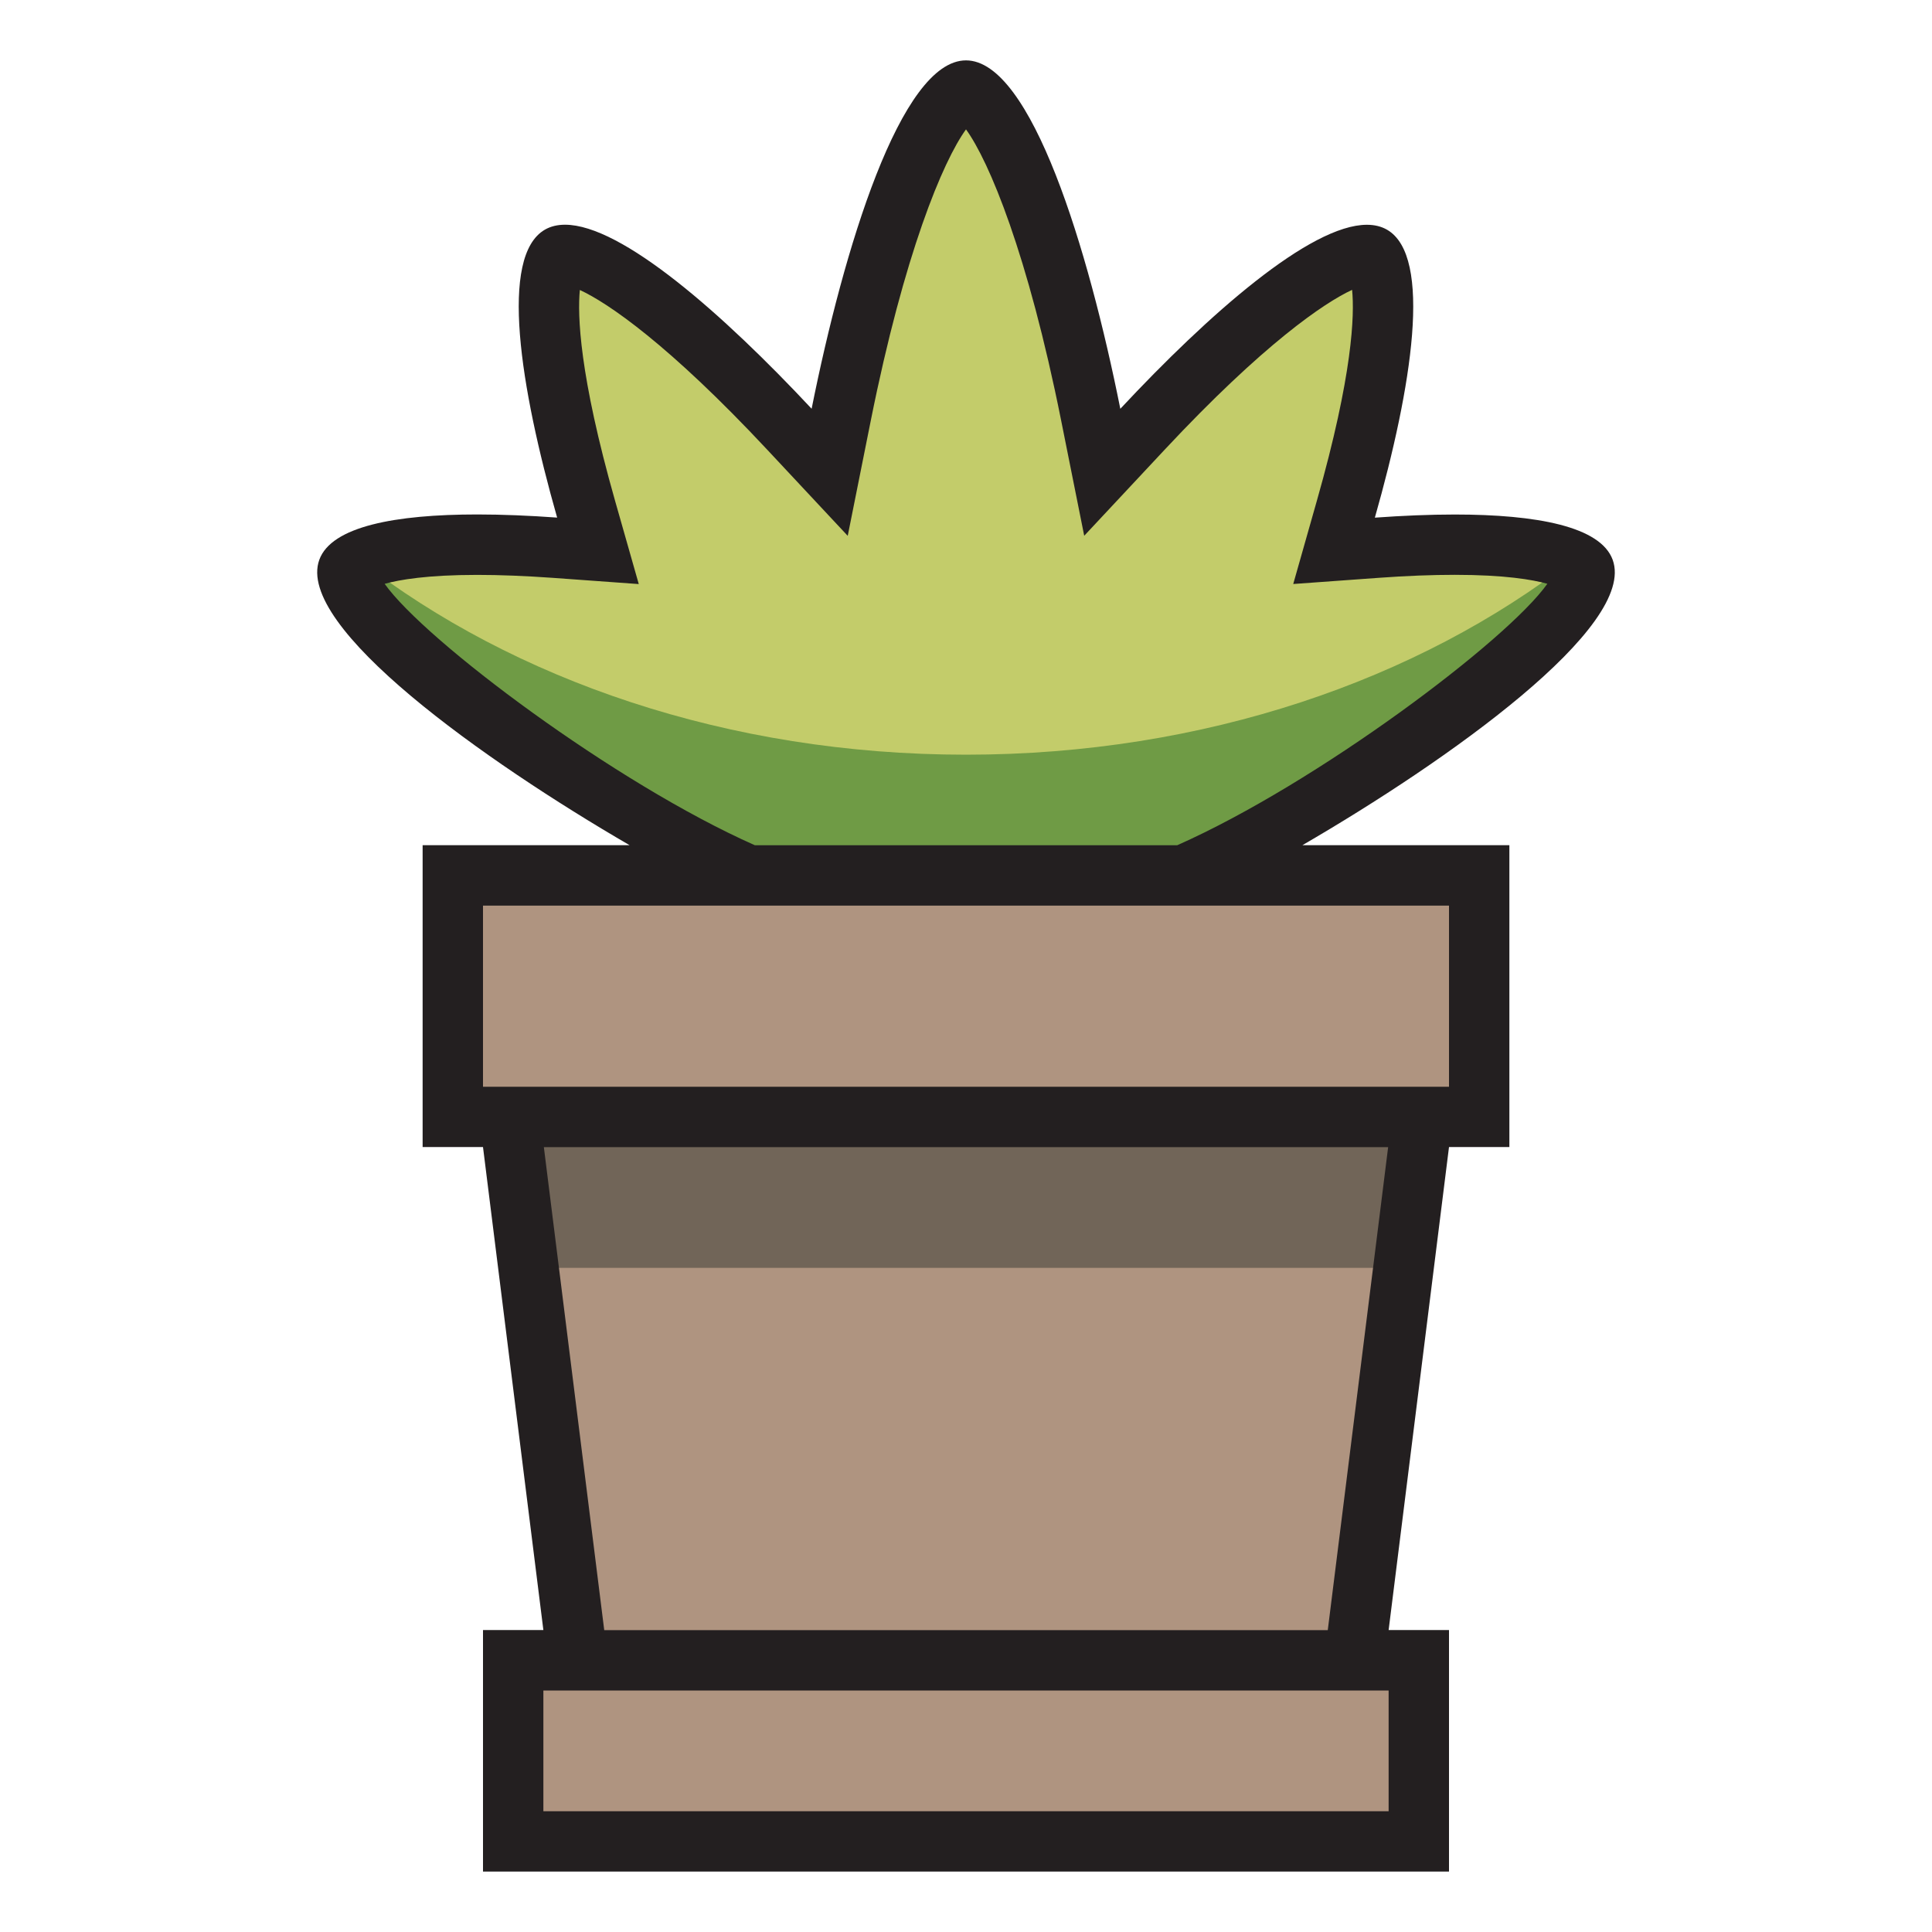
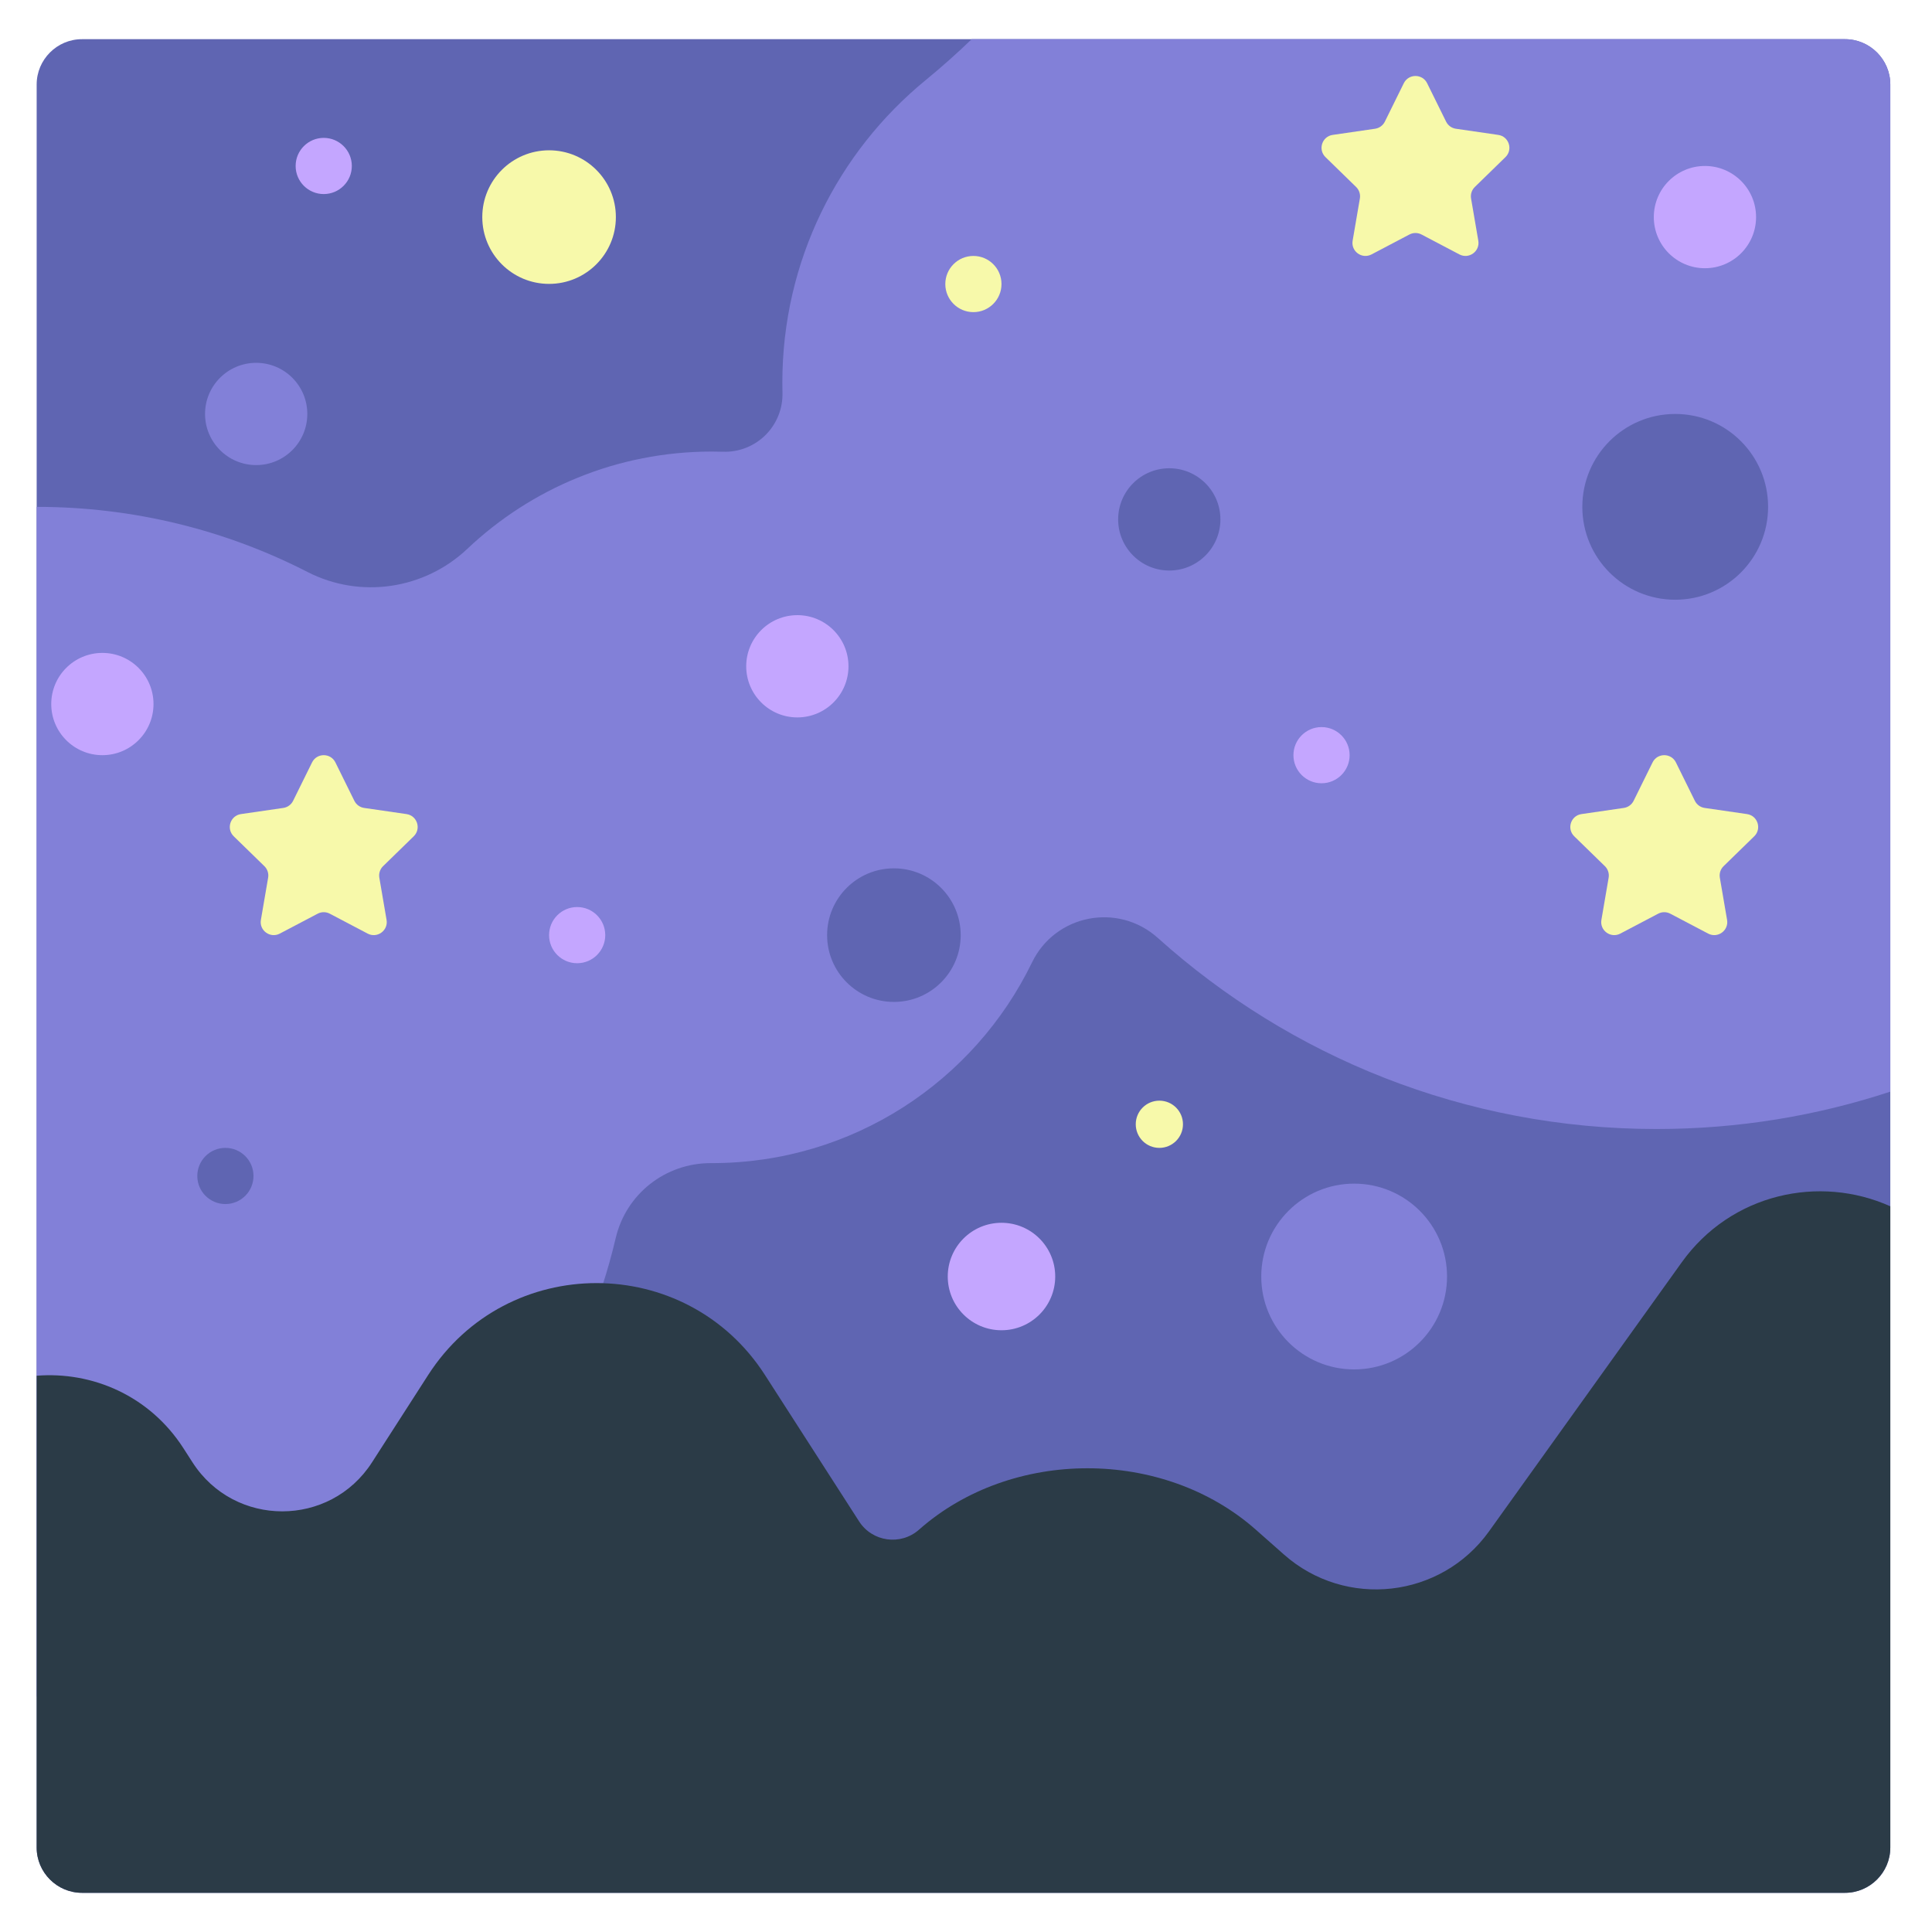
- <svg xmlns="http://www.w3.org/2000/svg" version="1.1" id="Uploaded to svgrepo.com" width="800px" height="800px" viewBox="0 0 32 32" xml:space="preserve">
-   <style type="text/css">
- 	.avocado_een{fill:#231F20;}
- 	.avocado_negen{fill:#6F9B45;}
- 	.avocado_tien{fill:#C3CC6A;}
- 	.avocado_drie{fill:#716558;}
- 	.avocado_vier{fill:#AF9480;}
- 	.st0{fill:#EAD13F;}
- 	.st1{fill:#CC4121;}
- 	.st2{fill:#FFFAEE;}
- 	.st3{fill:#E0A838;}
- 	.st4{fill:#D1712A;}
- 	.st5{fill:#A3AEB5;}
- 	.st6{fill:#788287;}
- 	.st7{fill:#248EBC;}
- 	.st8{fill:#8D3E93;}
- 	.st9{fill:#3D3935;}
- 	.st10{fill:#D36781;}
- 	.st11{fill:#E598A3;}
- 	.st12{fill:#DBD2C1;}
- 	.st13{fill:#231F20;}
- </style>
-   <g>
-     <path class="avocado_tien" d="M26.241,9.442c-0.061-0.167-0.796-0.56-3.433-0.371l-0.712,0.052l0.195-0.687   c0.887-3.12,0.602-4.102,0.433-4.2c-0.19-0.11-1.291,0.188-3.803,2.874l-0.665,0.711l-0.19-0.954C17.263,2.852,16.311,1.5,16,1.5   s-1.263,1.352-2.066,5.368l-0.19,0.954l-0.665-0.711c-2.517-2.691-3.617-2.982-3.803-2.874c-0.169,0.098-0.454,1.08,0.433,4.2   l0.195,0.687L9.191,9.072C6.557,8.883,5.82,9.275,5.759,9.442c-0.285,0.784,3.815,3.739,6.668,5.058h7.146   C22.426,13.182,26.526,10.226,26.241,9.442z" />
-     <path class="avocado_negen" d="M26.241,9.442c-0.016-0.043-0.078-0.1-0.202-0.159C23.495,11.257,19.95,12.5,16,12.5   c-3.95,0-7.495-1.243-10.039-3.217C5.837,9.342,5.775,9.4,5.759,9.442c-0.285,0.784,3.815,3.739,6.668,5.058h7.146   C22.426,13.182,26.526,10.226,26.241,9.442z" />
-     <polygon class="avocado_vier" points="23.5,27.5 22.434,27.5 23.559,18.5 24.5,18.5 24.5,14.5 7.5,14.5 7.5,18.5 8.441,18.5    9.566,27.5 8.5,27.5 8.5,30.5 23.5,30.5  " />
-     <polygon class="avocado_drie" points="23.253,21 8.762,21 8.441,18.5 23.559,18.5  " />
-     <path class="avocado_een" d="M26.711,9.272c-0.201-0.553-1.263-0.75-2.616-0.75c-0.419,0-0.865,0.019-1.323,0.052   c0.615-2.161,0.96-4.331,0.202-4.769c-0.097-0.056-0.209-0.082-0.334-0.082c-0.939,0-2.619,1.479-4.084,3.048   C18.029,4.134,17.083,1,16,1s-2.029,3.134-2.557,5.77c-1.466-1.568-3.145-3.048-4.084-3.048c-0.125,0-0.237,0.026-0.334,0.082   C8.267,4.242,8.613,6.412,9.228,8.573C8.77,8.54,8.323,8.521,7.905,8.521c-1.353,0-2.415,0.197-2.616,0.75   c-0.403,1.107,2.732,3.33,5.139,4.728H7v5h1l1,8H8v4h16v-4h-1l1-8h1v-5h-3.428C23.979,12.602,27.114,10.379,26.711,9.272z M23,30H9   v-2h14V30z M21.992,27H10.008l-1-8h13.984L21.992,27z M24,18H8v-3h16V18z M19.498,14h-6.995c-2.312-1.025-5.465-3.389-6.132-4.33   c0.243-0.068,0.706-0.148,1.534-0.148c0.377,0,0.798,0.017,1.251,0.049l1.424,0.103L10.189,8.3c-0.597-2.1-0.625-3.086-0.585-3.497   c0.462,0.213,1.471,0.898,3.108,2.65l1.329,1.422l0.382-1.909C14.976,4.205,15.617,2.67,16,2.143   c0.383,0.527,1.024,2.062,1.576,4.822l0.382,1.909l1.329-1.422c1.639-1.754,2.648-2.438,3.108-2.651   c0.041,0.41,0.013,1.396-0.585,3.498L21.42,9.673l1.424-0.103c0.454-0.033,0.875-0.049,1.251-0.049c0.828,0,1.29,0.08,1.534,0.148   C24.963,10.611,21.81,12.975,19.498,14z" />
-   </g>
+ <svg xmlns="http://www.w3.org/2000/svg" width="800px" height="800px" viewBox="0 0 512 512" aria-hidden="true" role="img" class="iconify iconify--fxemoji" preserveAspectRatio="xMidYMid meet">
+   <path fill="#5F65B2" d="M488.951 10.383H21.716c-6.6 0-12 5.4-12 12v467.234c0 6.6 5.4 12 12 12H488.95c6.6 0 12-5.4 12-12V22.383c.001-6.6-5.399-12-11.999-12z" />
+   <path fill="#8280D8" d="M488.951 10.383H257.513a202.203 202.203 0 0 1-12.238 10.88c-23.164 18.991-37.945 47.829-37.945 80.12c0 .881.011 1.759.033 2.635a15.253 15.253 0 0 1-15.767 15.697a94.765 94.765 0 0 0-2.974-.046c-25.083 0-47.876 9.796-64.766 25.771c-11.403 10.784-28.374 13.309-42.341 6.149c-21.533-11.039-45.938-17.265-71.799-17.265v315.258c74.614 0 137.11-51.844 153.452-121.474c2.752-11.727 13.182-19.897 25.228-19.868h.226c37.339 0 69.605-21.706 84.874-53.189c6.18-12.742 22.812-15.95 33.346-6.484c35.03 31.479 81.354 50.635 132.158 50.635c21.639 0 42.462-3.483 61.951-9.904V22.383c0-6.6-5.4-12-12-12z" />
+   <path fill="#5F65B2" d="M59.732 319.087a7.444 7.444 0 1 1 0-14.889a7.444 7.444 0 0 1 0 14.889zm177.162-53.566c-9.776 0-17.701-7.925-17.701-17.701s7.925-17.701 17.701-17.701s17.701 7.925 17.701 17.701s-7.925 17.701-17.701 17.701zm72.977-114.324c-7.484 0-13.55-6.067-13.55-13.55c0-7.483 6.067-13.55 13.55-13.55c7.483 0 13.55 6.067 13.55 13.55c0 7.484-6.067 13.55-13.55 13.55zm134.077 7.738c-13.595 0-24.616-11.021-24.616-24.616c0-13.595 11.021-24.616 24.616-24.616c13.595 0 24.616 11.021 24.616 24.616c-.001 13.595-11.021 24.616-24.616 24.616z" />
+   <path fill="#2B3B47" d="M21.716 501.617H488.95c6.6 0 12-5.4 12-12V319.682c-18.713-8.416-42.152-3.472-55.287 14.866l-51.058 71.277c-12.713 17.747-37.984 20.606-54.34 6.148l-7.456-6.591c-24.548-21.699-64.717-21.699-89.265 0c-4.849 4.286-12.377 3.242-15.877-2.201l-24.938-38.783c-20.888-32.486-68.377-32.486-89.265 0L98.585 387.54c-11.131 17.311-36.436 17.311-47.567 0l-2.397-3.727c-9.002-13.999-24.211-20.398-38.904-19.231v125.035c-.001 6.6 5.399 12 11.999 12z" />
+   <path fill="#8280D8" d="M81.44 109.703c0 7.483-6.067 13.55-13.55 13.55c-7.483 0-13.55-6.067-13.55-13.55c0-7.483 6.067-13.55 13.55-13.55c7.484 0 13.55 6.067 13.55 13.55zm277.423 203.974c-13.595 0-24.616 11.021-24.616 24.616s11.021 24.616 24.616 24.616c13.595 0 24.616-11.021 24.616-24.616s-11.021-24.616-24.616-24.616z" />
+   <path fill="#C4A6FF" d="M465.377 57.533c0 7.483-6.067 13.55-13.55 13.55s-13.55-6.067-13.55-13.55s6.067-13.55 13.55-13.55s13.55 6.067 13.55 13.55zM211.305 163.022c-7.483 0-13.55 6.067-13.55 13.55s6.067 13.55 13.55 13.55s13.55-6.067 13.55-13.55s-6.066-13.55-13.55-13.55zM27.131 173.028c-7.483 0-13.55 6.067-13.55 13.55s6.067 13.55 13.55 13.55s13.55-6.067 13.55-13.55s-6.067-13.55-13.55-13.55zm125.823 67.348a7.444 7.444 0 1 0 0 14.889a7.444 7.444 0 0 0 0-14.889zm197.265-47.691a7.444 7.444 0 1 0 0 14.889a7.444 7.444 0 0 0 0-14.889zM85.792 36.54a7.444 7.444 0 1 0 0 14.889a7.444 7.444 0 0 0 0-14.889zm179.612 287.512c-7.865 0-14.24 6.376-14.24 14.24s6.376 14.24 14.24 14.24s14.24-6.376 14.24-14.24s-6.375-14.24-14.24-14.24z" />
+   <path fill="#F7F9AA" d="M88.887 202.052l5.019 10.17a3.45 3.45 0 0 0 2.599 1.888l11.223 1.631c2.831.411 3.961 3.89 1.913 5.887l-8.121 7.916a3.453 3.453 0 0 0-.993 3.055l1.917 11.178c.484 2.82-2.476 4.97-5.008 3.638l-10.038-5.277a3.449 3.449 0 0 0-3.212 0l-10.038 5.277c-2.532 1.331-5.491-.819-5.008-3.638l1.917-11.178a3.45 3.45 0 0 0-.993-3.055l-8.121-7.916c-2.048-1.997-.918-5.476 1.913-5.887l11.223-1.631a3.45 3.45 0 0 0 2.599-1.888l5.019-10.17c1.266-2.565 4.924-2.565 6.19 0zm349.059 0l-5.019 10.17a3.45 3.45 0 0 1-2.599 1.888l-11.223 1.631c-2.831.411-3.961 3.89-1.913 5.887l8.121 7.916a3.453 3.453 0 0 1 .993 3.055l-1.917 11.178c-.484 2.82 2.476 4.97 5.008 3.638l10.038-5.277a3.449 3.449 0 0 1 3.212 0l10.038 5.277c2.532 1.331 5.491-.819 5.008-3.638l-1.917-11.178a3.45 3.45 0 0 1 .993-3.055l8.121-7.916c2.048-1.997.918-5.476-1.913-5.887l-11.223-1.631a3.45 3.45 0 0 1-2.599-1.888l-5.019-10.17c-1.266-2.565-4.924-2.565-6.19 0zM372.019 22.061L367 32.231a3.45 3.45 0 0 1-2.599 1.888l-11.223 1.631c-2.831.411-3.961 3.89-1.913 5.887l8.121 7.916a3.453 3.453 0 0 1 .993 3.055l-1.917 11.178c-.484 2.82 2.476 4.97 5.008 3.638l10.038-5.277a3.449 3.449 0 0 1 3.212 0l10.038 5.277c2.532 1.331 5.491-.819 5.008-3.638l-1.917-11.178a3.45 3.45 0 0 1 .993-3.055l8.121-7.916c2.048-1.997.918-5.476-1.913-5.887l-11.223-1.631a3.45 3.45 0 0 1-2.599-1.888l-5.019-10.17c-1.266-2.565-4.924-2.565-6.19 0zM145.511 39.832c-9.776 0-17.701 7.925-17.701 17.701s7.925 17.701 17.701 17.701s17.701-7.925 17.701-17.701s-7.925-17.701-17.701-17.701zm112.45 27.997a7.444 7.444 0 1 0 0 14.889a7.444 7.444 0 0 0 0-14.889zm49.282 223.858a6.257 6.257 0 1 0 0 12.514a6.257 6.257 0 0 0 0-12.514z" />
</svg>
